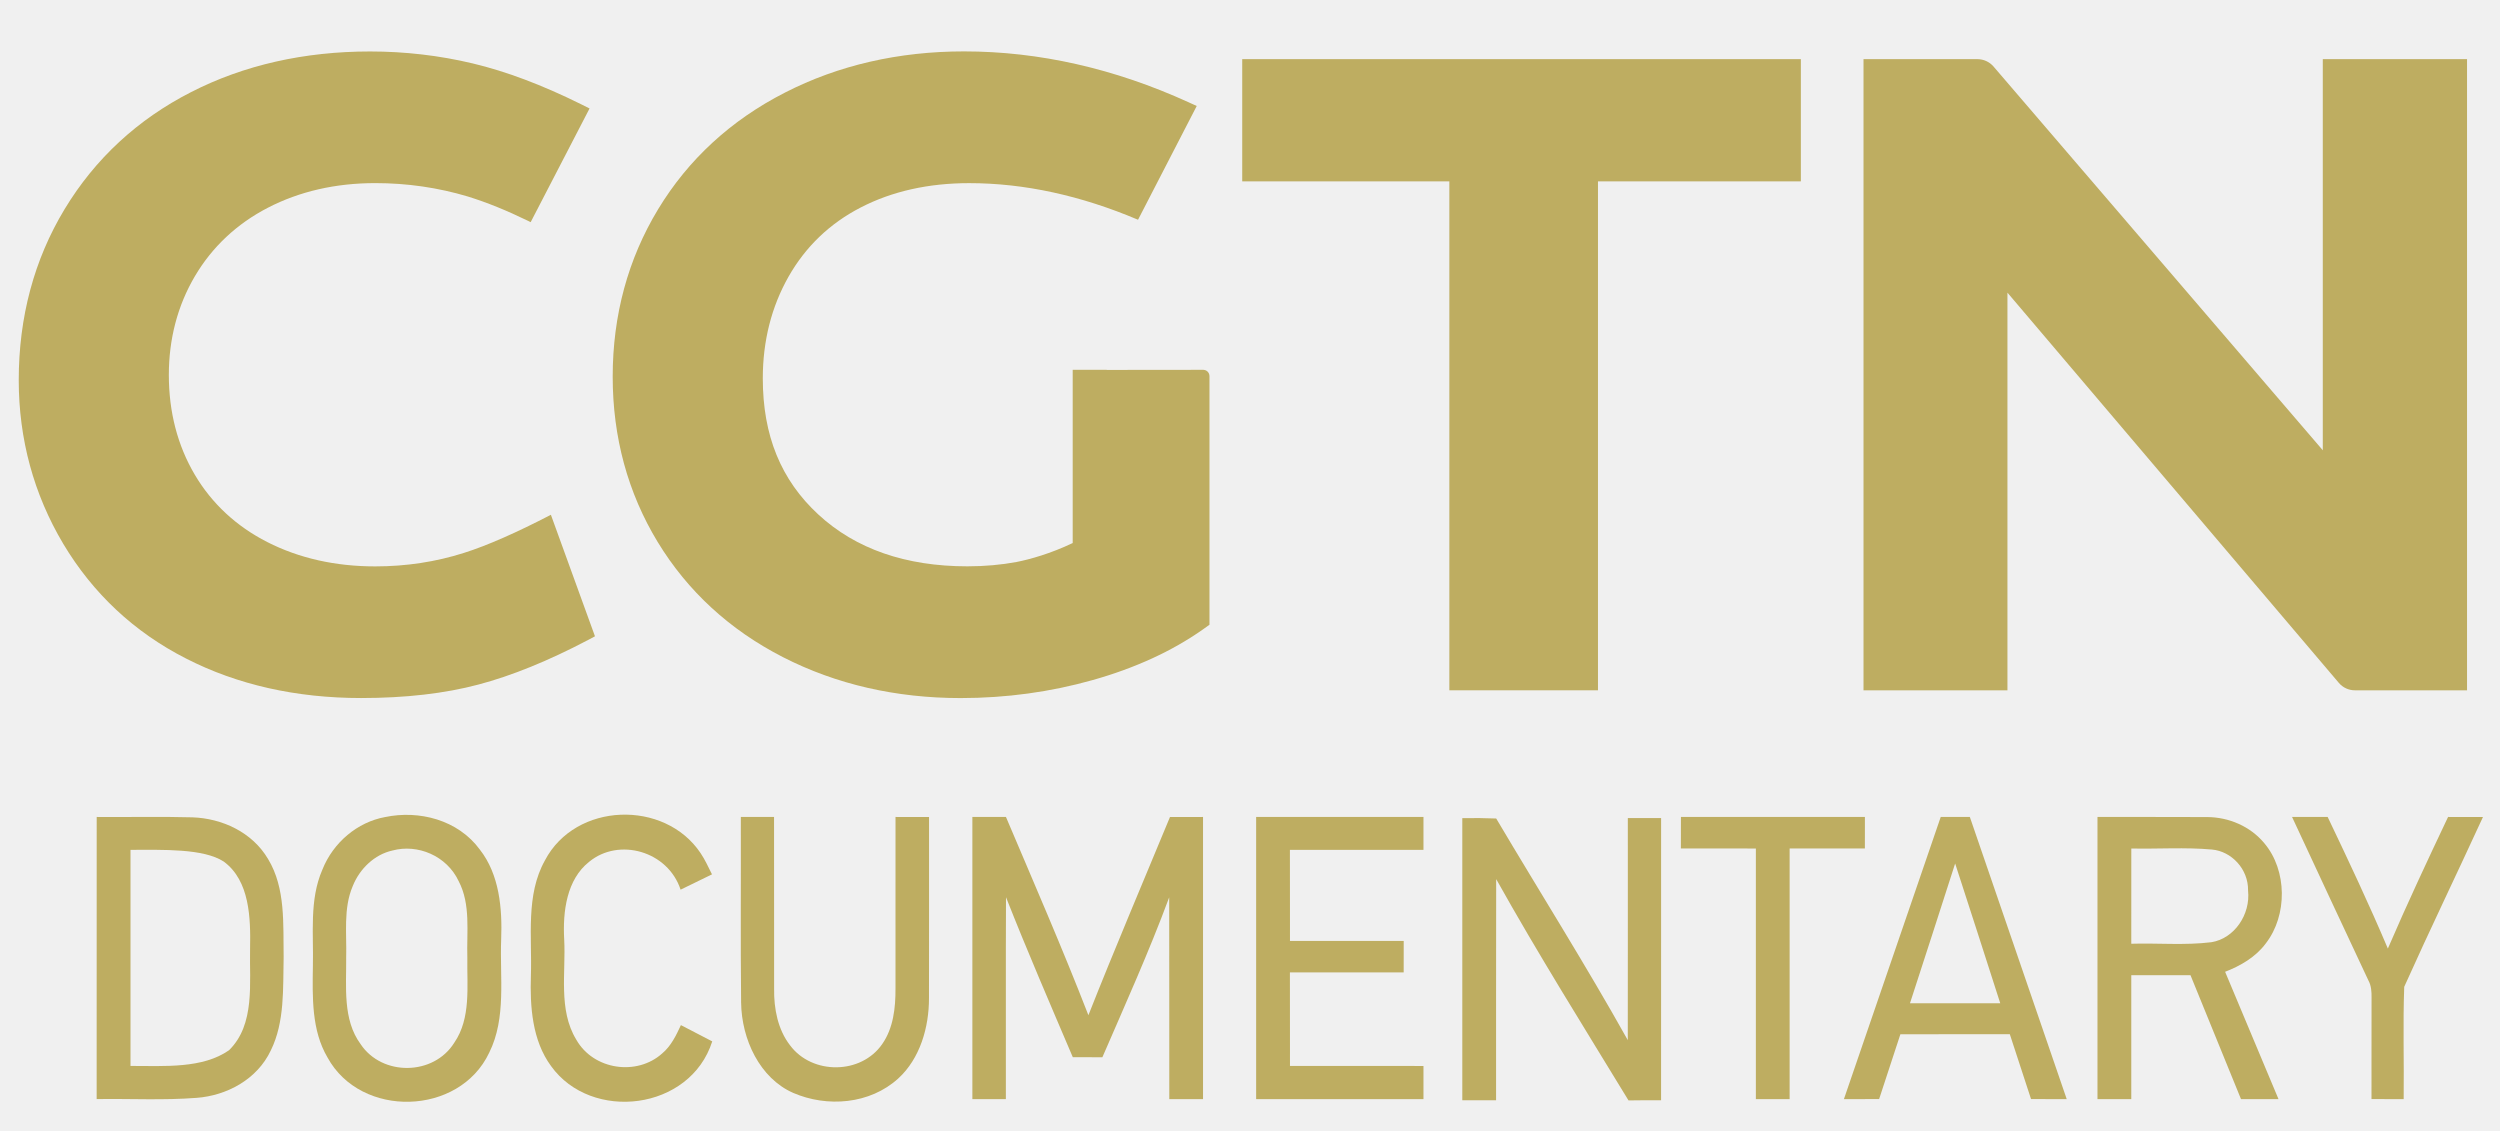
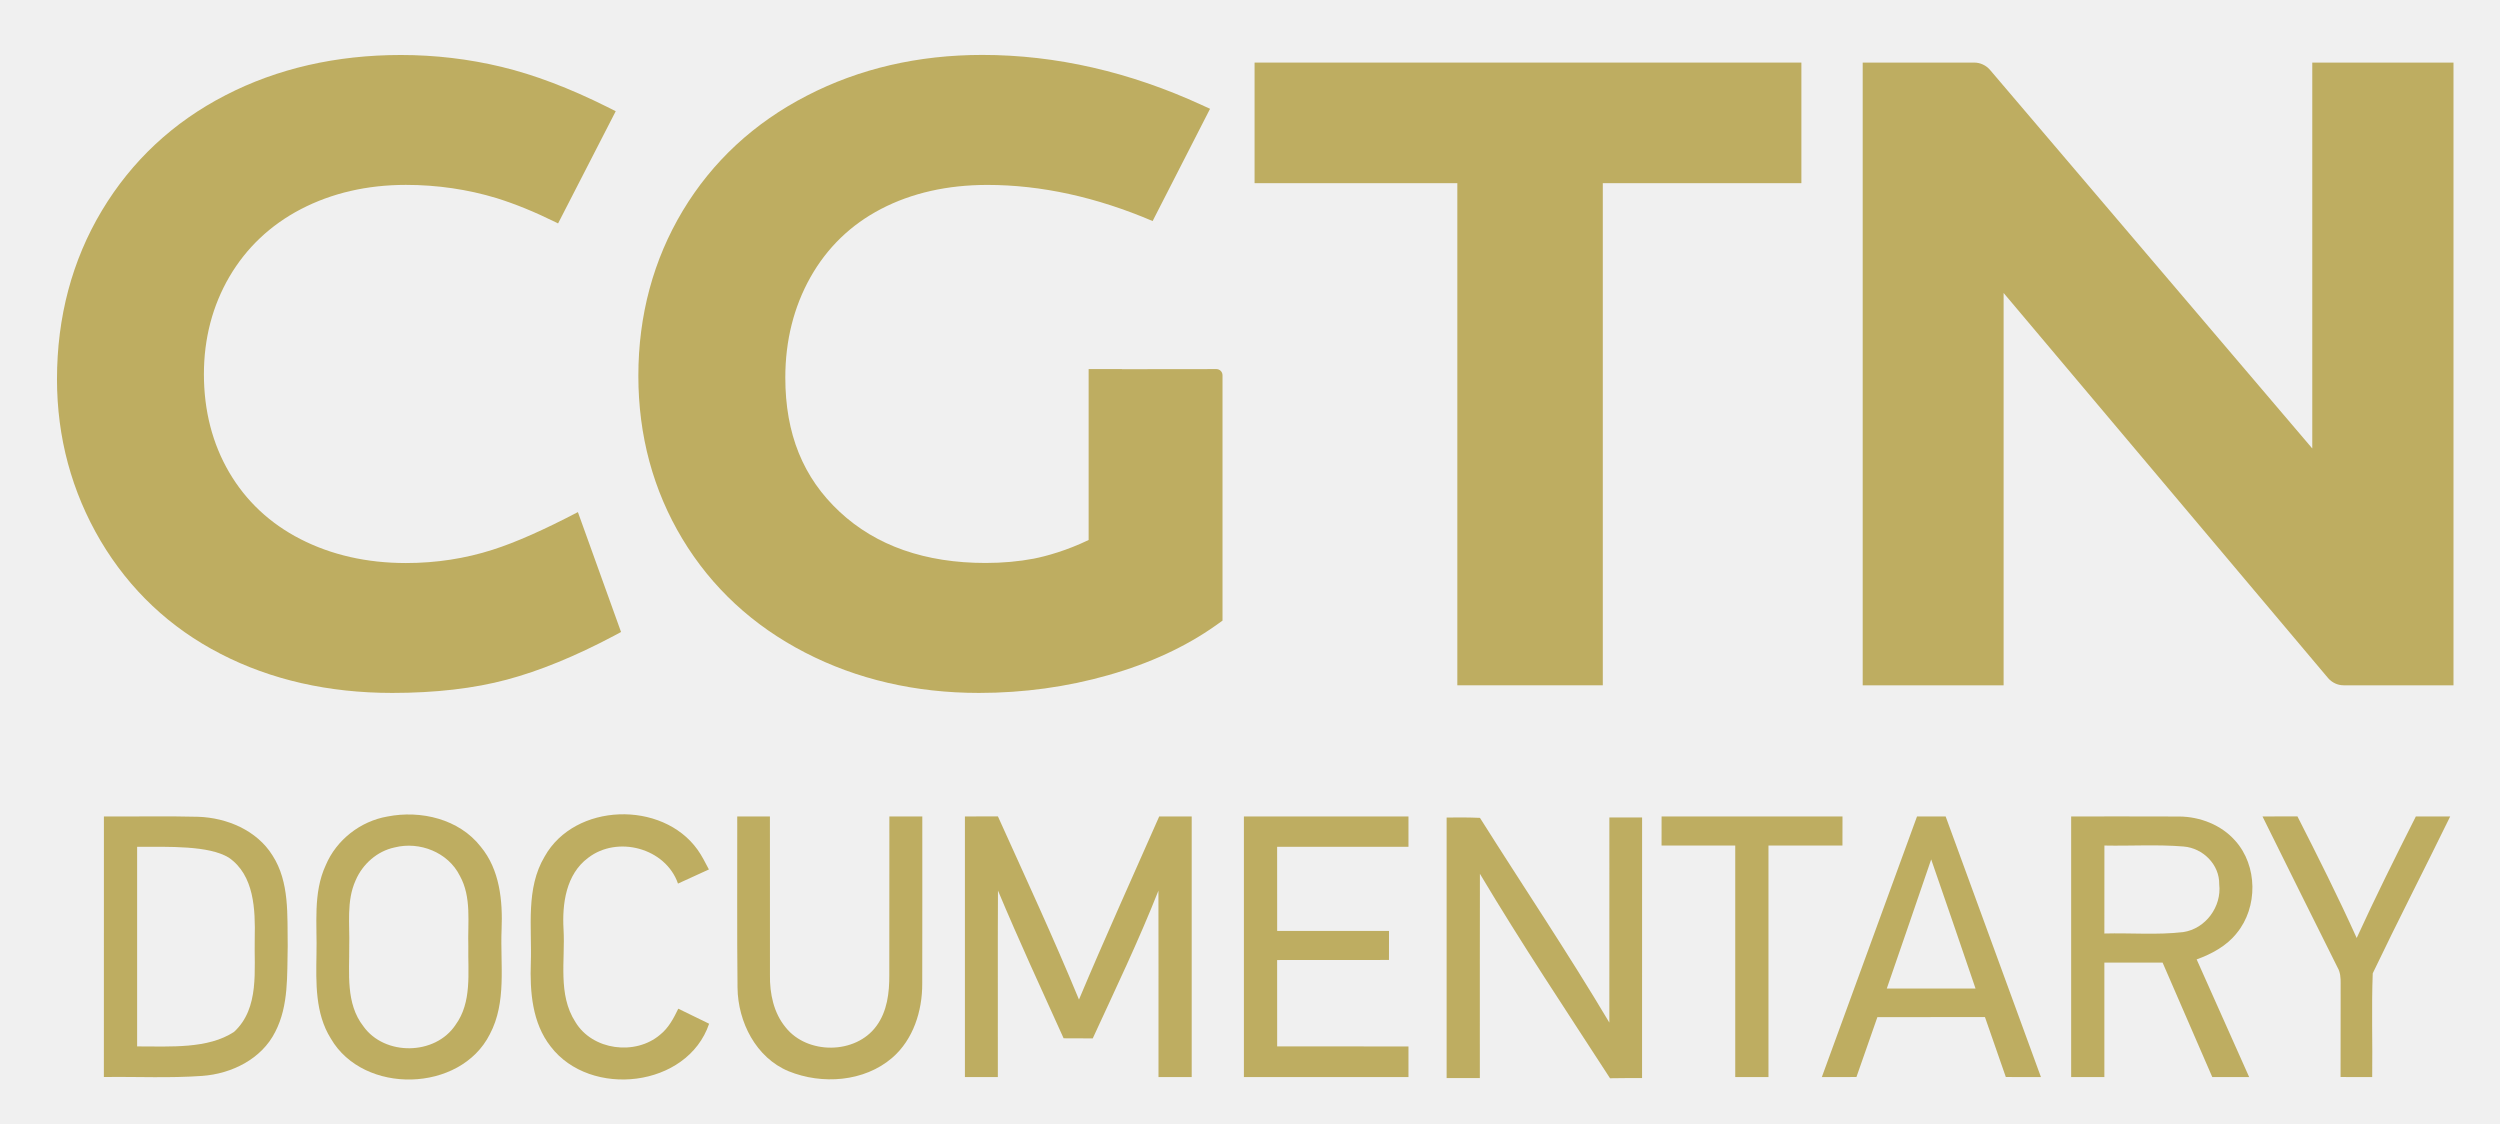
- <svg xmlns="http://www.w3.org/2000/svg" xmlns:xlink="http://www.w3.org/1999/xlink" width="73px" height="33px" viewBox="0 0 73 33" version="1.1">
+ <svg xmlns="http://www.w3.org/2000/svg" xmlns:xlink="http://www.w3.org/1999/xlink" width="69px" height="31px" viewBox="0 0 69 31" version="1.1">
  <defs>
-     <polygon id="path-1" points="0.055 0.042 72.529 0.042 72.529 19.901 0.055 19.901" />
+     <polygon id="path-1" points="0.051 0.039 67.103 0.039 67.103 18.558 0.051 18.558" />
  </defs>
  <g id="Page-1" stroke="none" stroke-width="1" fill="none" fill-rule="evenodd">
-     <g id="CGTN_Doc" transform="translate(0, 1)">
-       <g id="g4576" transform="translate(2.792338, 22.75732)" fill="#BEAD61" fill-rule="nonzero">
-         <path d="M8.451,0.101 C9.44,-0.106 10.579,0.177 11.22,1.052 C11.789,1.779 11.877,2.764 11.842,3.674 C11.798,4.776 11.999,5.963 11.492,6.982 C10.619,8.832 7.743,8.904 6.771,7.121 C6.302,6.326 6.331,5.358 6.344,4.456 C6.368,3.515 6.235,2.521 6.621,1.637 C6.938,0.839 7.648,0.248 8.451,0.101 M8.666,1.078 C8.148,1.193 7.713,1.603 7.507,2.118 C7.228,2.773 7.336,3.509 7.316,4.205 C7.324,5.056 7.209,6.013 7.737,6.731 C8.366,7.675 9.871,7.656 10.473,6.689 C10.967,5.97 10.84,5.039 10.854,4.204 C10.831,3.458 10.958,2.652 10.6,1.971 C10.253,1.232 9.404,0.878 8.666,1.078 L8.666,1.078 Z" id="path10" />
-         <path d="M13.121,1.364 C14.015,-0.337 16.613,-0.414 17.662,1.15 C17.794,1.344 17.891,1.562 17.998,1.774 C17.693,1.925 17.387,2.073 17.081,2.221 C16.712,1.095 15.281,0.691 14.411,1.407 C13.754,1.926 13.637,2.86 13.682,3.67 C13.735,4.645 13.504,5.727 14.034,6.599 C14.54,7.493 15.814,7.666 16.548,6.999 C16.801,6.786 16.951,6.478 17.09,6.176 C17.394,6.334 17.7,6.492 18.005,6.651 C17.361,8.676 14.475,9.013 13.298,7.371 C12.748,6.624 12.68,5.635 12.71,4.723 C12.747,3.6 12.552,2.378 13.121,1.364 L13.121,1.364 Z" id="path12" />
-         <path d="M0.031,0.098 C0.964,0.106 1.897,0.083 2.829,0.109 C3.684,0.139 4.572,0.536 5.037,1.329 C5.551,2.177 5.474,3.232 5.49,4.197 C5.469,5.106 5.525,6.078 5.118,6.91 C4.715,7.769 3.823,8.233 2.953,8.3 C1.981,8.375 1.004,8.321 0.03,8.336 C0.032,5.59 0.03,2.844 0.031,0.098 M1.018,1.058 L1.018,7.368 C2.021,7.368 3.124,7.449 3.896,6.909 C4.665,6.155 4.487,4.941 4.51,3.941 C4.528,3.054 4.502,1.959 3.74,1.4 C3.147,1.015 1.97,1.058 1.018,1.058 L1.018,1.058 Z" id="path14" />
-         <path d="M18.84,0.098 C19.163,0.098 19.486,0.098 19.81,0.098 C19.813,1.77 19.81,3.441 19.812,5.113 C19.803,5.695 19.92,6.307 20.278,6.767 C20.922,7.632 22.354,7.624 22.97,6.727 C23.292,6.267 23.359,5.673 23.356,5.114 C23.357,3.442 23.355,1.77 23.357,0.098 C23.683,0.098 24.01,0.098 24.336,0.1 C24.336,1.86 24.338,3.621 24.334,5.383 C24.337,6.246 24.068,7.157 23.438,7.733 C22.606,8.491 21.358,8.583 20.368,8.155 C19.396,7.727 18.861,6.595 18.848,5.514 C18.829,3.709 18.845,1.904 18.84,0.098 L18.84,0.098 Z" id="path16" />
-         <path d="M25.601,0.098 C25.928,0.098 26.255,0.098 26.581,0.097 C27.397,2.022 28.232,3.936 28.989,5.887 C29.756,3.945 30.574,2.028 31.371,0.1 C31.693,0.098 32.014,0.097 32.336,0.098 C32.338,2.845 32.338,5.59 32.336,8.337 C32.008,8.337 31.679,8.337 31.351,8.337 C31.348,6.373 31.353,4.409 31.348,2.445 C30.76,4.031 30.067,5.567 29.397,7.115 C29.109,7.115 28.82,7.113 28.533,7.112 C27.872,5.56 27.202,4.012 26.583,2.441 C26.573,4.406 26.583,6.372 26.579,8.337 C26.252,8.337 25.927,8.337 25.601,8.337 C25.6,5.59 25.6,2.845 25.601,0.098 L25.601,0.098 Z" id="path18" />
-         <path d="M33.887,0.098 C35.516,0.098 37.145,0.098 38.773,0.098 C38.773,0.419 38.773,0.738 38.773,1.058 C37.473,1.06 36.173,1.057 34.873,1.058 C34.873,1.944 34.873,2.831 34.875,3.717 C35.981,3.718 37.089,3.717 38.196,3.717 C38.196,4.023 38.196,4.33 38.195,4.636 C37.087,4.637 35.981,4.635 34.873,4.637 C34.873,5.547 34.873,6.457 34.875,7.368 C36.173,7.369 37.473,7.368 38.773,7.369 C38.773,7.691 38.773,8.014 38.773,8.337 C37.145,8.337 35.516,8.337 33.887,8.337 C33.887,5.59 33.887,2.845 33.887,0.098 Z" id="path20" />
-         <path d="M39.907,0.133 C40.237,0.127 40.567,0.129 40.897,0.143 C42.175,2.302 43.513,4.421 44.739,6.615 C44.743,4.453 44.739,2.292 44.74,0.131 C45.063,0.131 45.388,0.131 45.712,0.131 C45.711,2.878 45.712,5.623 45.711,8.37 C45.394,8.369 45.077,8.37 44.76,8.375 C43.455,6.232 42.123,4.107 40.896,1.912 C40.89,4.063 40.896,6.217 40.893,8.37 C40.564,8.37 40.236,8.37 39.907,8.37 C39.907,5.623 39.907,2.878 39.907,0.133 Z" id="path22" />
-         <path d="M46.289,1.018 C46.289,0.71 46.289,0.404 46.291,0.098 C48.081,0.098 49.872,0.097 51.663,0.098 C51.662,0.404 51.662,0.712 51.662,1.018 C50.929,1.018 50.198,1.018 49.465,1.018 C49.464,3.457 49.467,5.896 49.465,8.337 C49.136,8.337 48.807,8.337 48.479,8.337 C48.477,5.898 48.48,3.458 48.479,1.019 C47.748,1.018 47.02,1.019 46.289,1.018 Z" id="path24" />
-         <path d="M51.05,8.337 C51.99,5.59 52.935,2.845 53.877,0.098 C54.16,0.098 54.443,0.098 54.727,0.098 C55.672,2.844 56.614,5.59 57.556,8.337 C57.208,8.337 56.862,8.337 56.514,8.336 C56.308,7.704 56.101,7.073 55.894,6.441 C54.828,6.441 53.764,6.44 52.699,6.443 C52.493,7.074 52.286,7.706 52.078,8.336 C51.735,8.337 51.392,8.337 51.05,8.337 M52.979,5.538 C53.857,5.539 54.737,5.538 55.615,5.538 C55.177,4.178 54.742,2.816 54.298,1.457 C53.86,2.819 53.422,4.179 52.979,5.538 Z" id="path26" />
-         <path d="M58.454,0.098 C59.525,0.1 60.595,0.095 61.667,0.101 C62.284,0.106 62.911,0.365 63.325,0.864 C63.996,1.656 64.005,2.97 63.37,3.789 C63.069,4.195 62.63,4.444 62.181,4.619 C62.701,5.858 63.222,7.096 63.74,8.337 C63.374,8.337 63.009,8.337 62.645,8.337 C62.152,7.132 61.663,5.924 61.17,4.719 C60.593,4.719 60.017,4.719 59.441,4.719 C59.44,5.925 59.442,7.13 59.441,8.337 C59.111,8.337 58.782,8.337 58.454,8.337 C58.454,5.59 58.453,2.845 58.454,0.098 M59.442,1.019 C59.44,1.944 59.441,2.871 59.441,3.8 C60.22,3.776 61.006,3.851 61.782,3.755 C62.446,3.649 62.928,2.95 62.851,2.244 C62.862,1.619 62.366,1.099 61.795,1.049 C61.013,0.979 60.225,1.036 59.442,1.019 L59.442,1.019 Z" id="path28" />
-         <path d="M64.136,0.098 C64.482,0.098 64.828,0.098 65.175,0.097 C65.782,1.368 66.383,2.642 66.933,3.941 C67.49,2.646 68.088,1.371 68.691,0.098 C69.03,0.098 69.369,0.098 69.71,0.1 C68.95,1.755 68.157,3.395 67.411,5.057 C67.371,6.148 67.408,7.243 67.395,8.337 C67.081,8.337 66.768,8.337 66.455,8.336 C66.456,7.351 66.454,6.365 66.457,5.38 C66.46,5.204 66.45,5.023 66.364,4.87 C65.616,3.282 64.879,1.69 64.136,0.098 L64.136,0.098 Z" id="path30" />
+     <g id="CGTN_Doc" transform="translate(1, 1)">
+       <g id="g4576" transform="translate(1.838744, 21.44792)" fill="#BEAD61" fill-rule="nonzero">
+         <path d="M7.854,0.088 C8.773,-0.093 9.831,0.155 10.427,0.918 C10.956,1.553 11.038,2.413 11.005,3.207 C10.965,4.17 11.152,5.206 10.681,6.096 C9.869,7.711 7.196,7.774 6.293,6.217 C5.857,5.523 5.884,4.678 5.896,3.89 C5.918,3.068 5.794,2.201 6.153,1.429 C6.448,0.732 7.108,0.217 7.854,0.088 M8.054,0.941 C7.572,1.042 7.169,1.4 6.977,1.849 C6.717,2.421 6.818,3.064 6.8,3.671 C6.806,4.414 6.7,5.25 7.19,5.877 C7.775,6.701 9.173,6.684 9.733,5.84 C10.192,5.212 10.074,4.399 10.087,3.67 C10.066,3.019 10.184,2.315 9.851,1.721 C9.529,1.075 8.74,0.767 8.054,0.941 L8.054,0.941 Z" id="path10" />
+         <path d="M12.194,1.191 C13.025,-0.295 15.44,-0.361 16.414,1.004 C16.537,1.174 16.627,1.364 16.727,1.549 C16.443,1.68 16.159,1.81 15.874,1.939 C15.532,0.956 14.202,0.603 13.393,1.229 C12.783,1.682 12.674,2.497 12.715,3.204 C12.765,4.055 12.55,5 13.043,5.761 C13.513,6.542 14.697,6.693 15.379,6.111 C15.614,5.925 15.754,5.656 15.882,5.392 C16.165,5.529 16.45,5.668 16.733,5.807 C16.135,7.574 13.452,7.869 12.359,6.435 C11.848,5.783 11.785,4.92 11.812,4.123 C11.846,3.143 11.665,2.076 12.194,1.191 L12.194,1.191 Z" id="path12" />
+         <path d="M0.029,0.086 C0.896,0.093 1.763,0.072 2.629,0.095 C3.424,0.122 4.249,0.468 4.681,1.16 C5.159,1.9 5.087,2.822 5.102,3.665 C5.082,4.458 5.135,5.306 4.757,6.033 C4.382,6.782 3.553,7.188 2.744,7.247 C1.841,7.312 0.933,7.265 0.028,7.278 C0.03,4.881 0.028,2.483 0.029,0.086 M0.946,0.924 L0.946,6.433 C1.878,6.433 2.903,6.504 3.621,6.032 C4.335,5.374 4.17,4.313 4.192,3.441 C4.208,2.666 4.184,1.71 3.475,1.222 C2.924,0.886 1.831,0.924 0.946,0.924 L0.946,0.924 Z" id="path14" />
+         <path d="M17.509,0.086 C17.809,0.086 18.11,0.086 18.411,0.086 C18.413,1.545 18.411,3.004 18.412,4.463 C18.404,4.972 18.513,5.507 18.845,5.908 C19.444,6.663 20.775,6.656 21.348,5.873 C21.647,5.471 21.709,4.953 21.706,4.465 C21.708,3.005 21.705,1.545 21.708,0.086 C22.01,0.086 22.314,0.086 22.617,0.087 C22.617,1.624 22.619,3.161 22.615,4.7 C22.618,5.453 22.368,6.248 21.782,6.751 C21.01,7.413 19.85,7.493 18.929,7.119 C18.026,6.746 17.528,5.758 17.517,4.814 C17.499,3.238 17.513,1.662 17.509,0.086 L17.509,0.086 Z" id="path16" />
+         <path d="M23.793,0.086 C24.096,0.086 24.4,0.086 24.704,0.085 C25.462,1.765 26.238,3.436 26.941,5.14 C27.654,3.444 28.414,1.771 29.155,0.087 C29.454,0.086 29.753,0.085 30.052,0.086 C30.053,2.484 30.053,4.881 30.052,7.279 C29.747,7.279 29.441,7.279 29.136,7.279 C29.134,5.564 29.139,3.849 29.134,2.134 C28.587,3.519 27.943,4.86 27.321,6.212 C27.053,6.212 26.784,6.21 26.517,6.209 C25.903,4.854 25.28,3.503 24.705,2.131 C24.696,3.847 24.705,5.563 24.702,7.279 C24.398,7.279 24.095,7.279 23.793,7.279 C23.791,4.881 23.791,2.484 23.793,0.086 L23.793,0.086 Z" id="path18" />
+         <path d="M31.493,0.086 C33.007,0.086 34.521,0.086 36.035,0.086 C36.035,0.366 36.035,0.644 36.035,0.924 C34.826,0.925 33.618,0.923 32.41,0.924 C32.41,1.698 32.41,2.471 32.411,3.245 C33.439,3.246 34.469,3.245 35.498,3.245 C35.498,3.512 35.498,3.78 35.497,4.047 C34.468,4.049 33.439,4.046 32.41,4.049 C32.41,4.843 32.41,5.637 32.411,6.433 C33.618,6.434 34.826,6.433 36.035,6.434 C36.035,6.715 36.035,6.997 36.035,7.279 C34.521,7.279 33.007,7.279 31.493,7.279 C31.493,4.881 31.493,2.484 31.493,0.086 Z" id="path20" />
+         <path d="M37.088,0.116 C37.395,0.111 37.701,0.112 38.008,0.125 C39.196,2.009 40.44,3.859 41.579,5.775 C41.582,3.888 41.579,2.001 41.58,0.115 C41.88,0.115 42.182,0.115 42.483,0.115 C42.482,2.513 42.483,4.909 42.482,7.307 C42.188,7.306 41.893,7.307 41.598,7.312 C40.386,5.441 39.148,3.585 38.007,1.669 C38.001,3.548 38.007,5.427 38.005,7.307 C37.699,7.307 37.394,7.307 37.088,7.307 C37.088,4.909 37.088,2.513 37.088,0.116 Z" id="path22" />
+         <path d="M43.02,0.888 C43.02,0.62 43.02,0.353 43.021,0.086 C44.685,0.086 46.35,0.085 48.014,0.086 C48.013,0.353 48.013,0.621 48.013,0.888 C47.332,0.888 46.652,0.888 45.971,0.888 C45.97,3.018 45.972,5.148 45.971,7.279 C45.665,7.279 45.359,7.279 45.054,7.279 C45.053,5.149 45.055,3.019 45.054,0.889 C44.376,0.888 43.698,0.889 43.02,0.888 Z" id="path24" />
+         <path d="M47.444,7.279 C48.318,4.881 49.196,2.484 50.071,0.086 C50.334,0.086 50.598,0.086 50.861,0.086 C51.739,2.483 52.615,4.881 53.491,7.279 C53.167,7.279 52.845,7.279 52.522,7.278 C52.331,6.726 52.138,6.175 51.946,5.623 C50.955,5.623 49.966,5.622 48.977,5.625 C48.785,6.176 48.593,6.727 48.399,7.278 C48.08,7.279 47.762,7.279 47.444,7.279 M49.237,4.835 C50.053,4.836 50.87,4.835 51.686,4.835 C51.28,3.647 50.875,2.459 50.462,1.272 C50.055,2.461 49.648,3.648 49.237,4.835 Z" id="path26" />
+         <path d="M54.325,0.086 C55.32,0.087 56.315,0.083 57.311,0.088 C57.884,0.093 58.468,0.319 58.852,0.754 C59.475,1.445 59.484,2.593 58.894,3.308 C58.614,3.662 58.206,3.88 57.789,4.032 C58.272,5.115 58.757,6.195 59.238,7.279 C58.898,7.279 58.558,7.279 58.22,7.279 C57.762,6.226 57.308,5.172 56.849,4.12 C56.313,4.12 55.777,4.12 55.242,4.12 C55.241,5.173 55.243,6.225 55.242,7.279 C54.936,7.279 54.63,7.279 54.325,7.279 C54.325,4.881 54.324,2.484 54.325,0.086 M55.243,0.889 C55.241,1.698 55.242,2.507 55.242,3.317 C55.967,3.297 56.697,3.362 57.418,3.278 C58.036,3.185 58.483,2.576 58.412,1.959 C58.422,1.413 57.961,0.959 57.43,0.916 C56.704,0.855 55.971,0.904 55.243,0.889 L55.243,0.889 Z" id="path28" />
+         <path d="M59.606,0.086 C59.927,0.086 60.249,0.086 60.571,0.085 C61.135,1.194 61.694,2.306 62.206,3.441 C62.723,2.31 63.278,1.197 63.839,0.086 C64.154,0.086 64.469,0.086 64.786,0.087 C64.08,1.533 63.343,2.964 62.649,4.415 C62.612,5.368 62.647,6.324 62.634,7.279 C62.343,7.279 62.052,7.279 61.761,7.278 C61.762,6.418 61.76,5.557 61.763,4.697 C61.765,4.544 61.756,4.386 61.676,4.251 C60.981,2.866 60.296,1.475 59.606,0.086 L59.606,0.086 Z" id="path30" />
      </g>
-       <g id="g81304-Clipped" transform="translate(36.3004, 9.956327) scale(-1, 1) rotate(-180) translate(-36.3004, -9.956327) ">
+       <g id="g81304-Clipped" transform="translate(33.65199, 9.333911) scale(-1, 1) rotate(-180) translate(-33.65199, -9.333911) translate(0.067008, 0.049326)">
        <mask id="mask-2" fill="white">
          <use xlink:href="#path-1" />
        </mask>
        <g id="path-1" />
        <g id="g81304" mask="url(#mask-2)">
-           <g transform="translate(0.371676, 0.368753)" id="Group">
-             <g transform="translate(0.053465, 0.053044)">
-               <g id="g81310" transform="translate(53.9154, 0.329043)" fill="#BEAD61" fill-rule="nonzero">
-                 <path d="M13.485,18.435 L13.485,7.014 L3.869,18.221 C3.751,18.357 3.58,18.435 3.397,18.435 L0.074,18.435 L0.074,0.005 L4.277,0.005 L4.277,11.616 L13.956,0.219 C14.072,0.083 14.243,0.005 14.419,0.005 L17.697,0.005 L17.697,18.435 L13.485,18.435 Z" id="path81312" />
+           <g transform="translate(0.343874, 0.343874)" id="Group">
+             <g transform="translate(0.049466, 0.049466)">
+               <g id="g81310" transform="translate(49.88231, 0.306843)" fill="#BEAD61" fill-rule="nonzero">
+                 <path d="M12.476,17.191 L12.476,6.541 L3.58,16.991 C3.47,17.118 3.312,17.191 3.143,17.191 L0.068,17.191 L0.068,0.004 L3.957,0.004 L3.957,10.832 L12.912,0.204 C13.02,0.078 13.177,0.004 13.341,0.004 L16.374,0.004 L16.374,17.191 L12.476,17.191 Z" id="path81312" />
              </g>
-               <g id="g81314" transform="translate(0.006001, 0.026085)" fill="#BEAD61" fill-rule="nonzero">
-                 <path d="M13.113,4.319 C12.297,4.059 11.427,3.926 10.526,3.926 C9.36,3.926 8.301,4.165 7.375,4.636 C6.468,5.098 5.753,5.762 5.254,6.608 C4.752,7.46 4.499,8.438 4.499,9.516 C4.499,10.57 4.755,11.543 5.26,12.4 C5.765,13.255 6.481,13.928 7.391,14.399 C8.316,14.877 9.369,15.118 10.526,15.118 C11.46,15.118 12.37,14.985 13.232,14.726 C13.789,14.553 14.361,14.321 14.994,14.013 C15.034,13.992 15.022,13.998 15.064,13.977 L16.784,17.298 L16.528,17.425 C15.408,17.981 14.349,18.38 13.375,18.612 C12.401,18.845 11.39,18.962 10.377,18.962 C8.45,18.962 6.687,18.564 5.144,17.773 C3.586,16.978 2.344,15.828 1.455,14.357 C0.566,12.886 0.116,11.207 0.116,9.365 C0.116,7.644 0.554,6.034 1.416,4.585 C2.283,3.135 3.488,2.006 5.001,1.236 C6.499,0.469 8.219,0.082 10.115,0.082 C11.408,0.082 12.559,0.215 13.536,0.475 C14.507,0.731 15.585,1.169 16.738,1.776 L16.942,1.885 L15.655,5.433 C14.659,4.917 13.801,4.536 13.113,4.319" id="path81316" />
+               <g id="g81314" transform="translate(0.005552, 0.024325)" fill="#BEAD61" fill-rule="nonzero">
+                 <path d="M12.132,4.028 C11.377,3.785 10.572,3.661 9.738,3.661 C8.66,3.661 7.68,3.884 6.824,4.323 C5.984,4.754 5.323,5.374 4.861,6.162 C4.396,6.956 4.162,7.869 4.162,8.874 C4.162,9.857 4.399,10.764 4.866,11.564 C5.334,12.361 5.996,12.989 6.838,13.428 C7.694,13.873 8.668,14.098 9.738,14.098 C10.603,14.098 11.445,13.974 12.242,13.732 C12.757,13.571 13.287,13.355 13.872,13.067 C13.909,13.048 13.898,13.053 13.937,13.034 L15.528,16.131 L15.292,16.25 C14.255,16.768 13.275,17.14 12.374,17.356 C11.473,17.573 10.538,17.683 9.6,17.683 C7.818,17.683 6.187,17.311 4.759,16.573 C3.318,15.833 2.169,14.76 1.346,13.388 C0.524,12.017 0.107,10.451 0.107,8.733 C0.107,7.128 0.513,5.627 1.31,4.275 C2.112,2.924 3.227,1.87 4.627,1.152 C6.013,0.437 7.604,0.076 9.358,0.076 C10.555,0.076 11.62,0.2 12.524,0.443 C13.422,0.682 14.419,1.09 15.486,1.656 L15.675,1.758 L14.484,5.067 C13.563,4.585 12.769,4.23 12.132,4.028" id="path81316" />
              </g>
-               <g id="g81318" transform="translate(17.43647, 0.071128)" fill="#BEAD61" fill-rule="nonzero">
-                 <path d="M17.272,9.621 L14.453,9.618 L14.453,9.621 L13.461,9.621 L13.461,8.942 L13.461,8.942 L13.461,4.563 C12.81,4.252 12.207,4.086 11.823,4.01 C11.373,3.926 10.889,3.883 10.387,3.883 C8.585,3.883 7.121,4.391 6.034,5.396 C4.941,6.405 4.412,7.704 4.412,9.371 C4.412,10.461 4.664,11.46 5.164,12.342 C5.66,13.215 6.366,13.894 7.267,14.359 C8.183,14.834 9.251,15.072 10.438,15.072 C12.049,15.072 13.701,14.71 15.369,14.003 L17.083,17.325 L16.837,17.437 C14.685,18.418 12.481,18.919 10.289,18.919 C8.378,18.919 6.618,18.515 5.057,17.715 C3.483,16.911 2.238,15.767 1.356,14.311 C0.476,12.859 0.029,11.213 0.029,9.422 C0.029,7.655 0.47,6.031 1.343,4.593 C2.217,3.156 3.45,2.023 5.005,1.229 C6.551,0.438 8.296,0.036 10.189,0.036 C11.519,0.036 12.816,0.214 14.045,0.562 C15.287,0.912 16.368,1.41 17.26,2.038 L17.455,2.177 L17.455,9.437 C17.455,9.54 17.372,9.621 17.272,9.621" id="path81320" />
+               <g id="g81318" transform="translate(16.13215, 0.066329)" fill="#BEAD61" fill-rule="nonzero">
+                 <path d="M15.98,8.972 L13.372,8.969 L13.372,8.972 L12.454,8.972 L12.454,8.338 L12.454,8.338 L12.454,4.255 C11.851,3.965 11.294,3.81 10.939,3.74 C10.522,3.661 10.074,3.621 9.61,3.621 C7.943,3.621 6.588,4.095 5.583,5.032 C4.572,5.973 4.082,7.184 4.082,8.738 C4.082,9.755 4.315,10.687 4.777,11.509 C5.236,12.323 5.89,12.957 6.723,13.391 C7.571,13.833 8.559,14.055 9.658,14.055 C11.147,14.055 12.677,13.717 14.22,13.058 L15.805,16.156 L15.577,16.26 C13.586,17.176 11.547,17.643 9.52,17.643 C7.751,17.643 6.123,17.266 4.679,16.519 C3.223,15.77 2.071,14.703 1.254,13.346 C0.44,11.991 0.026,10.456 0.026,8.786 C0.026,7.139 0.435,5.624 1.243,4.283 C2.051,2.943 3.192,1.887 4.631,1.146 C6.061,0.408 7.675,0.034 9.427,0.034 C10.657,0.034 11.857,0.2 12.995,0.524 C14.144,0.85 15.143,1.315 15.969,1.901 L16.149,2.03 L16.149,8.8 C16.149,8.896 16.073,8.972 15.98,8.972" id="path81320" />
              </g>
-               <g id="g81322" transform="translate(35.7308, 0.329043)" fill="#BEAD61" fill-rule="nonzero">
-                 <polygon id="path81324" points="15.095 18.435 0.117 18.435 0.117 14.866 6.165 14.866 6.165 0.005 10.505 0.005 10.505 14.866 16.429 14.866 16.429 17.257 16.429 18.251 16.429 18.435 16.243 18.435" />
+               <g id="g81322" transform="translate(33.05799, 0.306843)" fill="#BEAD61" fill-rule="nonzero">
+                 <polygon id="path81324" points="13.966 17.191 0.108 17.191 0.108 13.863 5.704 13.863 5.704 0.004 9.719 0.004 9.719 13.863 15.2 13.863 15.2 16.093 15.2 17.02 15.2 17.191 15.028 17.191" />
              </g>
            </g>
          </g>
        </g>
      </g>
    </g>
  </g>
</svg>
